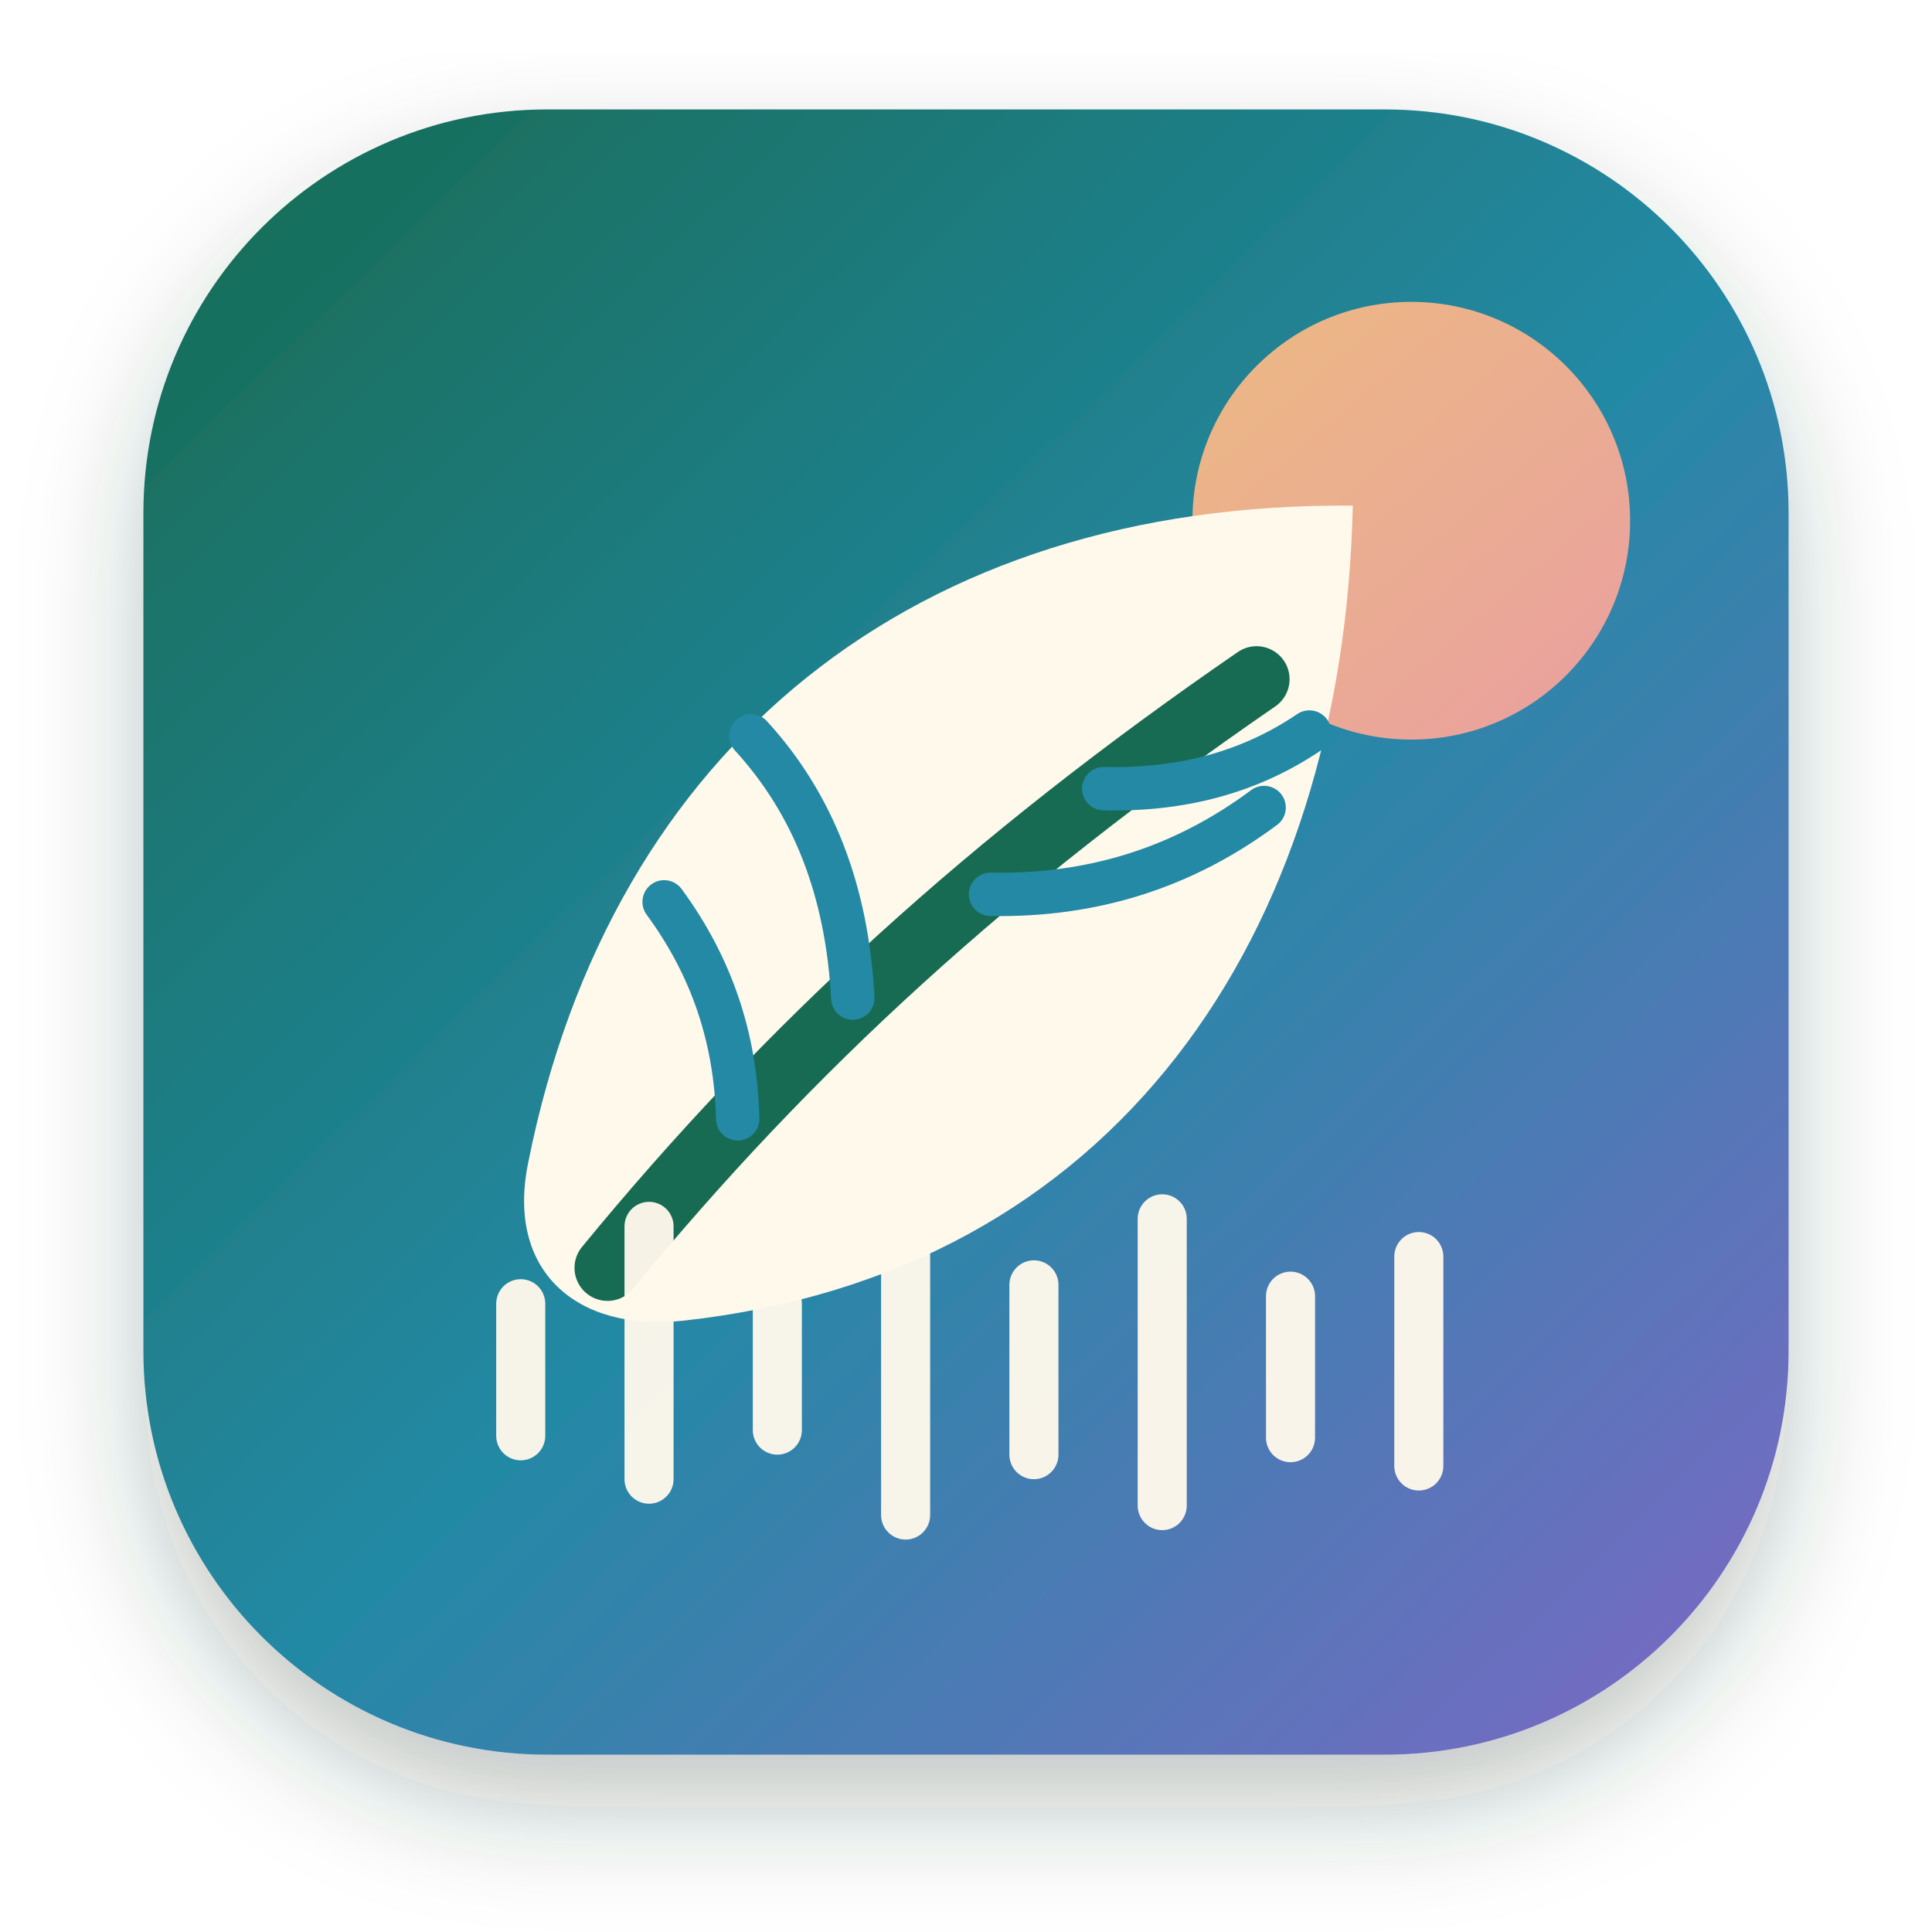
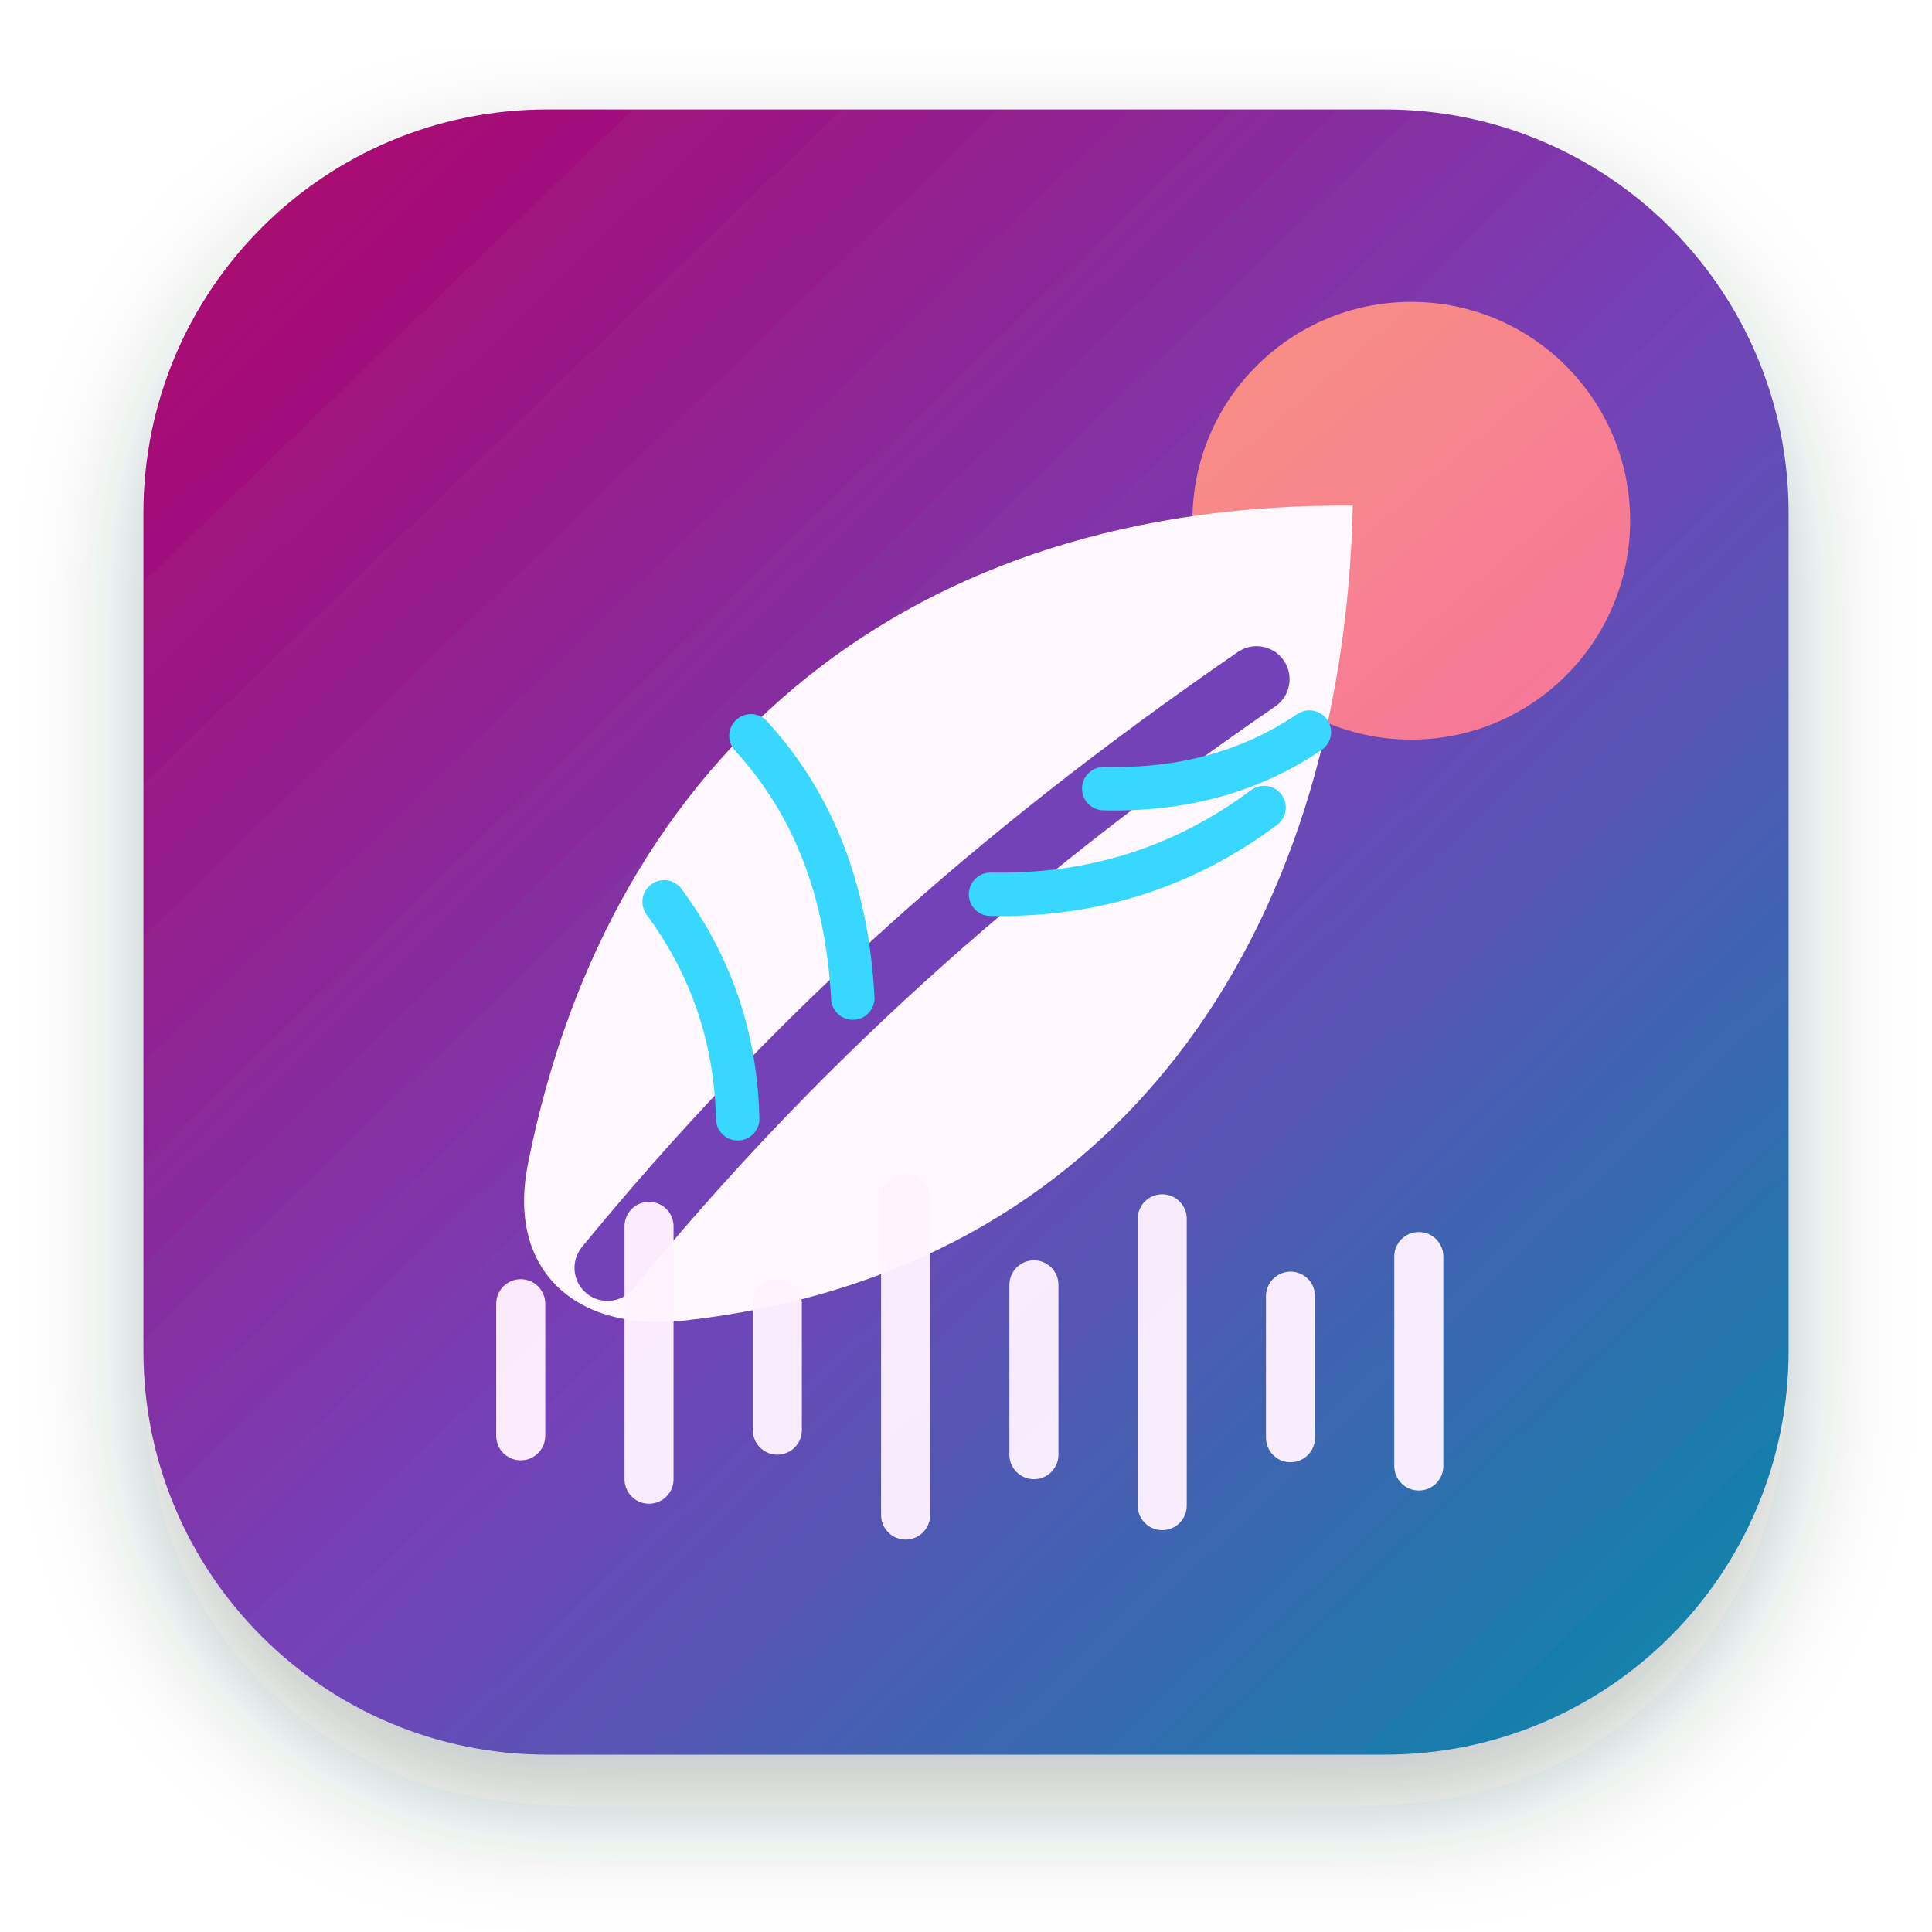
<svg xmlns="http://www.w3.org/2000/svg" width="1024" height="1024" viewBox="0 0 1024 1024">
  <defs>
    <linearGradient id="meadow" x1="80" y1="70" x2="930" y2="950" gradientUnits="userSpaceOnUse">
-       <stop offset="0" stop-color="#176B52" />
-       <stop offset="0.52" stop-color="#2389A5" />
-       <stop offset="1" stop-color="#8067C7" />
+       <stop offset="0" stop-color="#B00068" />
+       <stop offset="0.52" stop-color="#7442B8" />
+       <stop offset="1" stop-color="#008DA8" />
    </linearGradient>
    <linearGradient id="sun" x1="220" y1="170" x2="760" y2="800" gradientUnits="userSpaceOnUse">
-       <stop offset="0" stop-color="#FFD36A" />
-       <stop offset="1" stop-color="#F08CB5" />
+       <stop offset="0" stop-color="#FFB36B" />
+       <stop offset="1" stop-color="#FF5CAD" />
    </linearGradient>
    <filter id="shadow" x="-20%" y="-20%" width="140%" height="150%">
      <feDropShadow dx="0" dy="28" stdDeviation="30" flood-color="#17372D" flood-opacity="0.28" />
    </filter>
  </defs>
  <rect x="76" y="58" width="872" height="872" rx="214" fill="url(#meadow)" filter="url(#shadow)" />
  <circle cx="748" cy="276" r="116" fill="url(#sun)" opacity="0.94" />
-   <path d="M280 616c44-220 205-350 437-348-5 228-126 407-355 432-56 6-94-26-82-84Z" fill="#FFF9EC" />
-   <path d="M322 672c96-117 203-215 344-312" fill="none" stroke="#176B52" stroke-width="35" stroke-linecap="round" />
-   <path d="M452 529c-3-57-21-103-54-139M525 474c54 1 102-14 145-46M391 593c-1-43-14-81-39-115M585 418c42 1 78-9 109-30" fill="none" stroke="#2389A5" stroke-width="23" stroke-linecap="round" />
-   <path d="M276 761v-70M344 784V650M412 758v-67M480 803V635M548 771V681M616 798V646M684 762v-75M752 777v-111" fill="none" stroke="#FFF9EC" stroke-width="26" stroke-linecap="round" opacity="0.96" />
+   <path d="M280 616c44-220 205-350 437-348-5 228-126 407-355 432-56 6-94-26-82-84Z" fill="#FFF8FF" />
+   <path d="M322 672c96-117 203-215 344-312" fill="none" stroke="#7442B8" stroke-width="35" stroke-linecap="round" />
+   <path d="M452 529c-3-57-21-103-54-139M525 474c54 1 102-14 145-46M391 593c-1-43-14-81-39-115M585 418c42 1 78-9 109-30" fill="none" stroke="#38D7FF" stroke-width="23" stroke-linecap="round" />
+   <path d="M276 761v-70M344 784V650M412 758v-67M480 803V635M548 771V681M616 798V646M684 762v-75M752 777v-111" fill="none" stroke="#FFF3FF" stroke-width="26" stroke-linecap="round" opacity="0.96" />
</svg>
